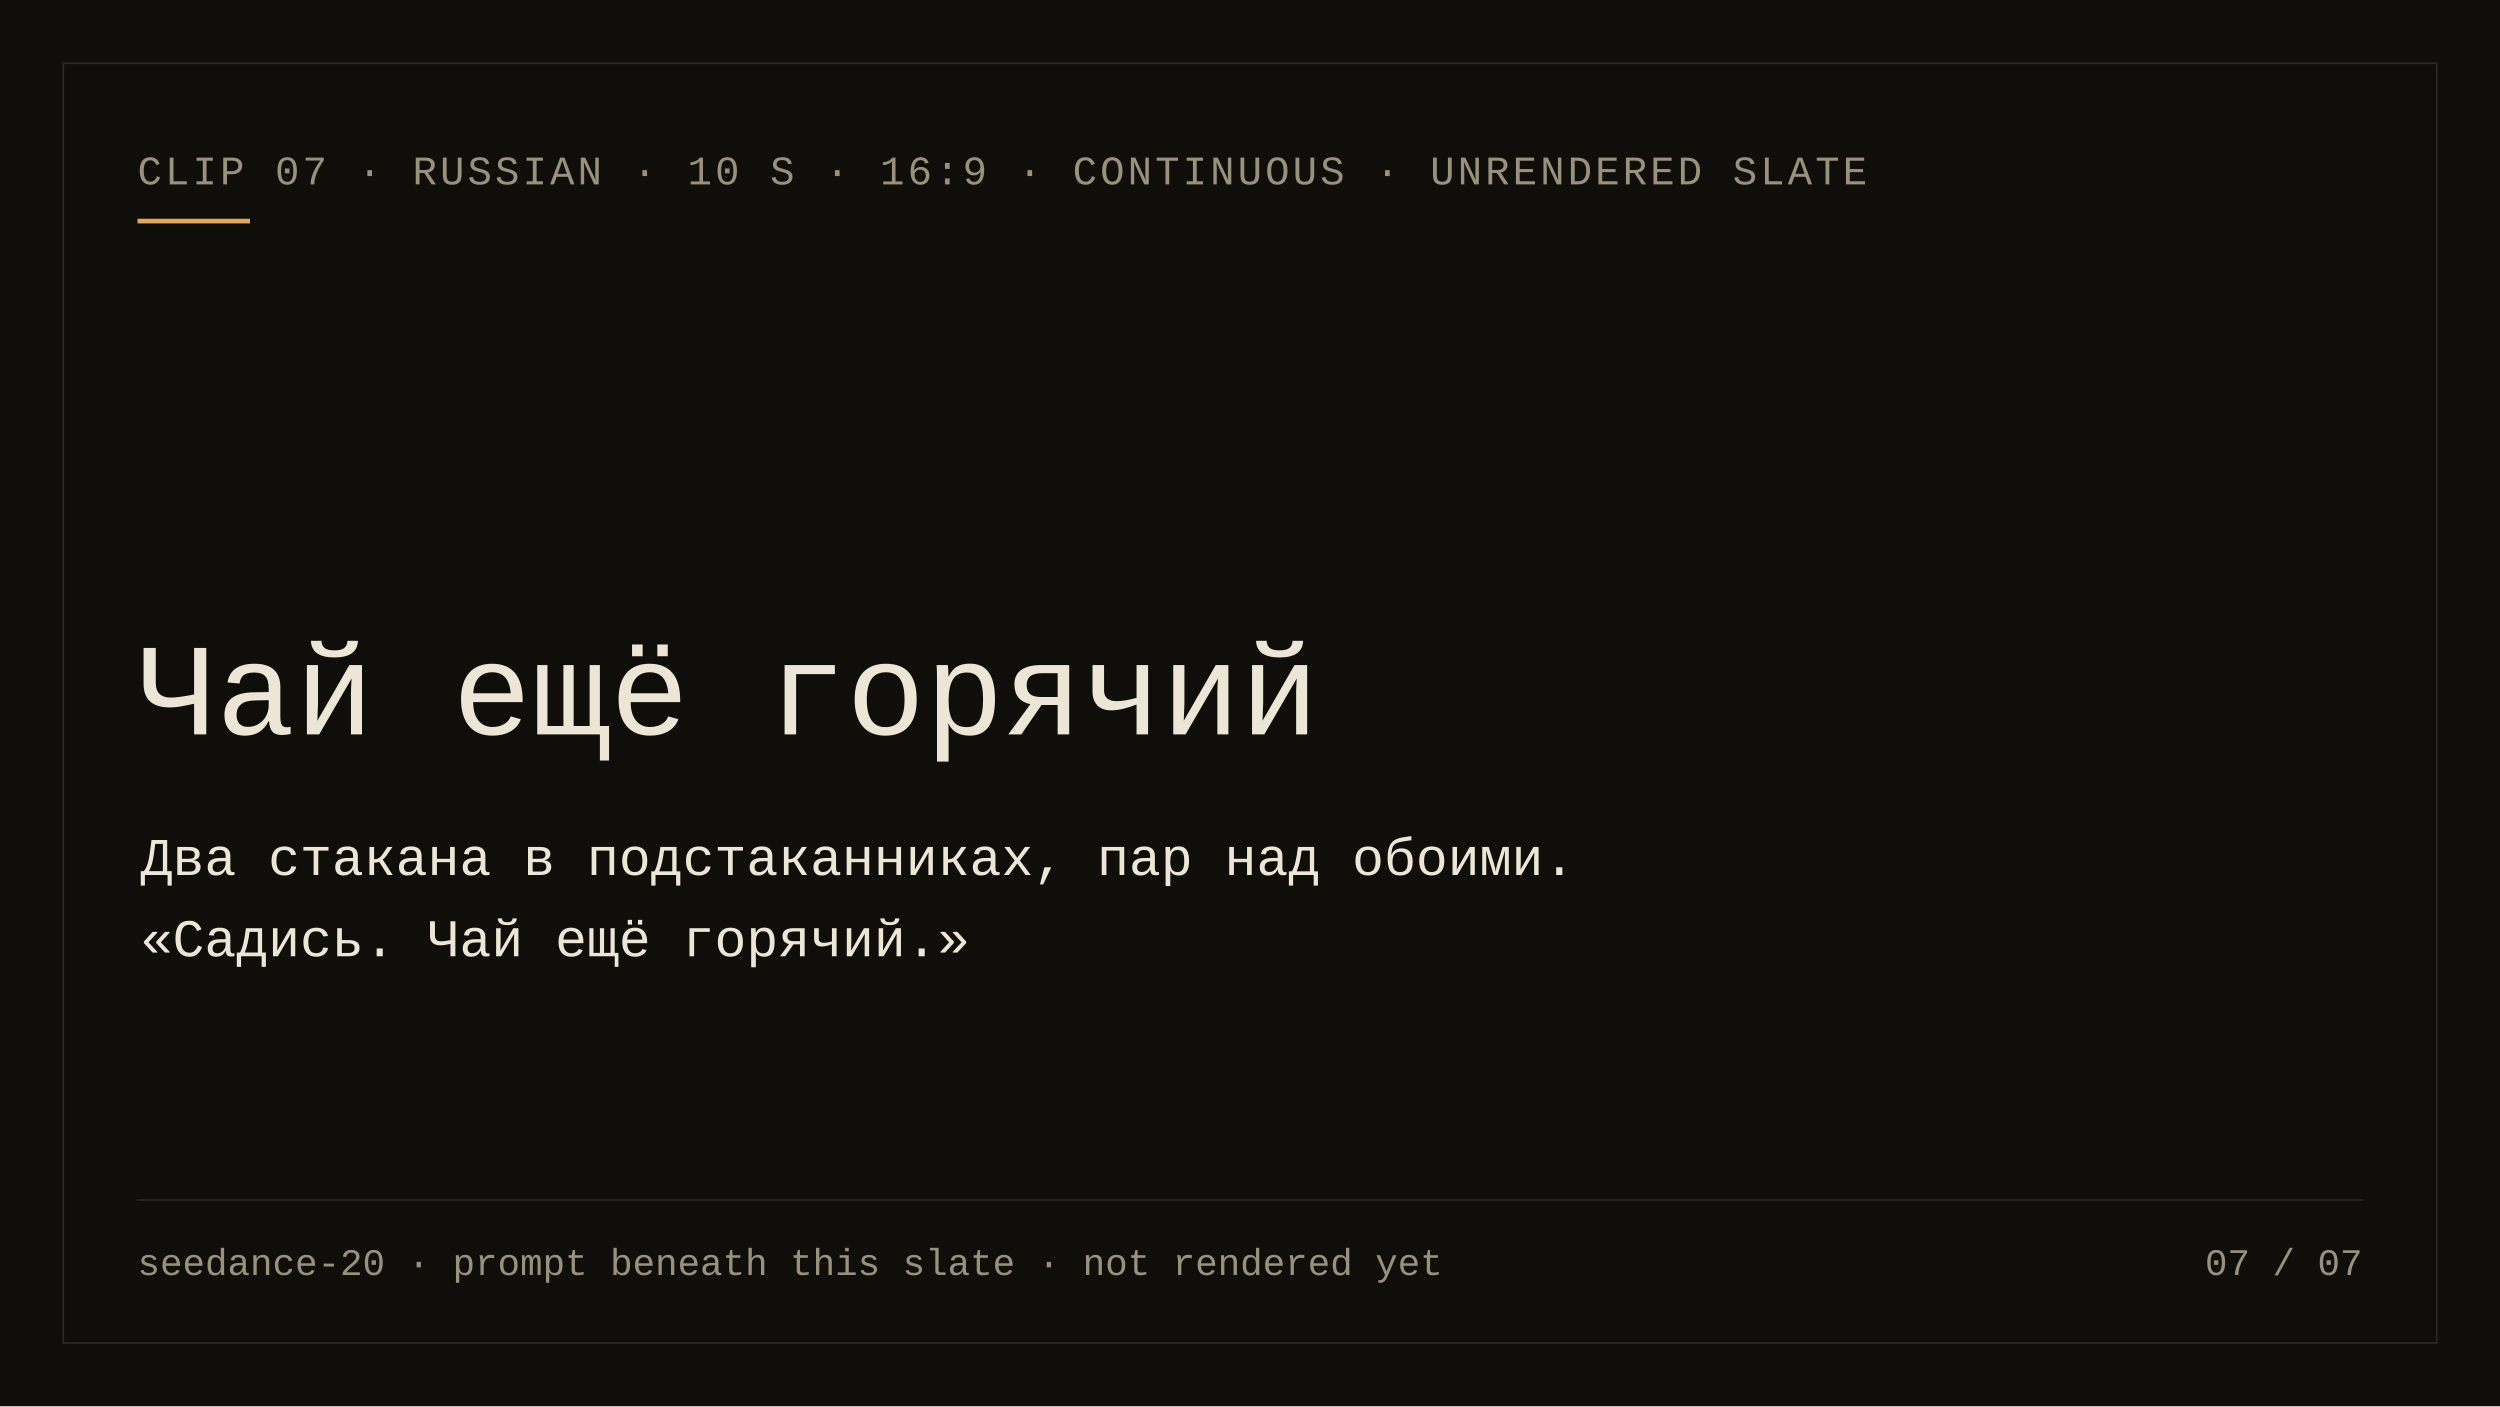
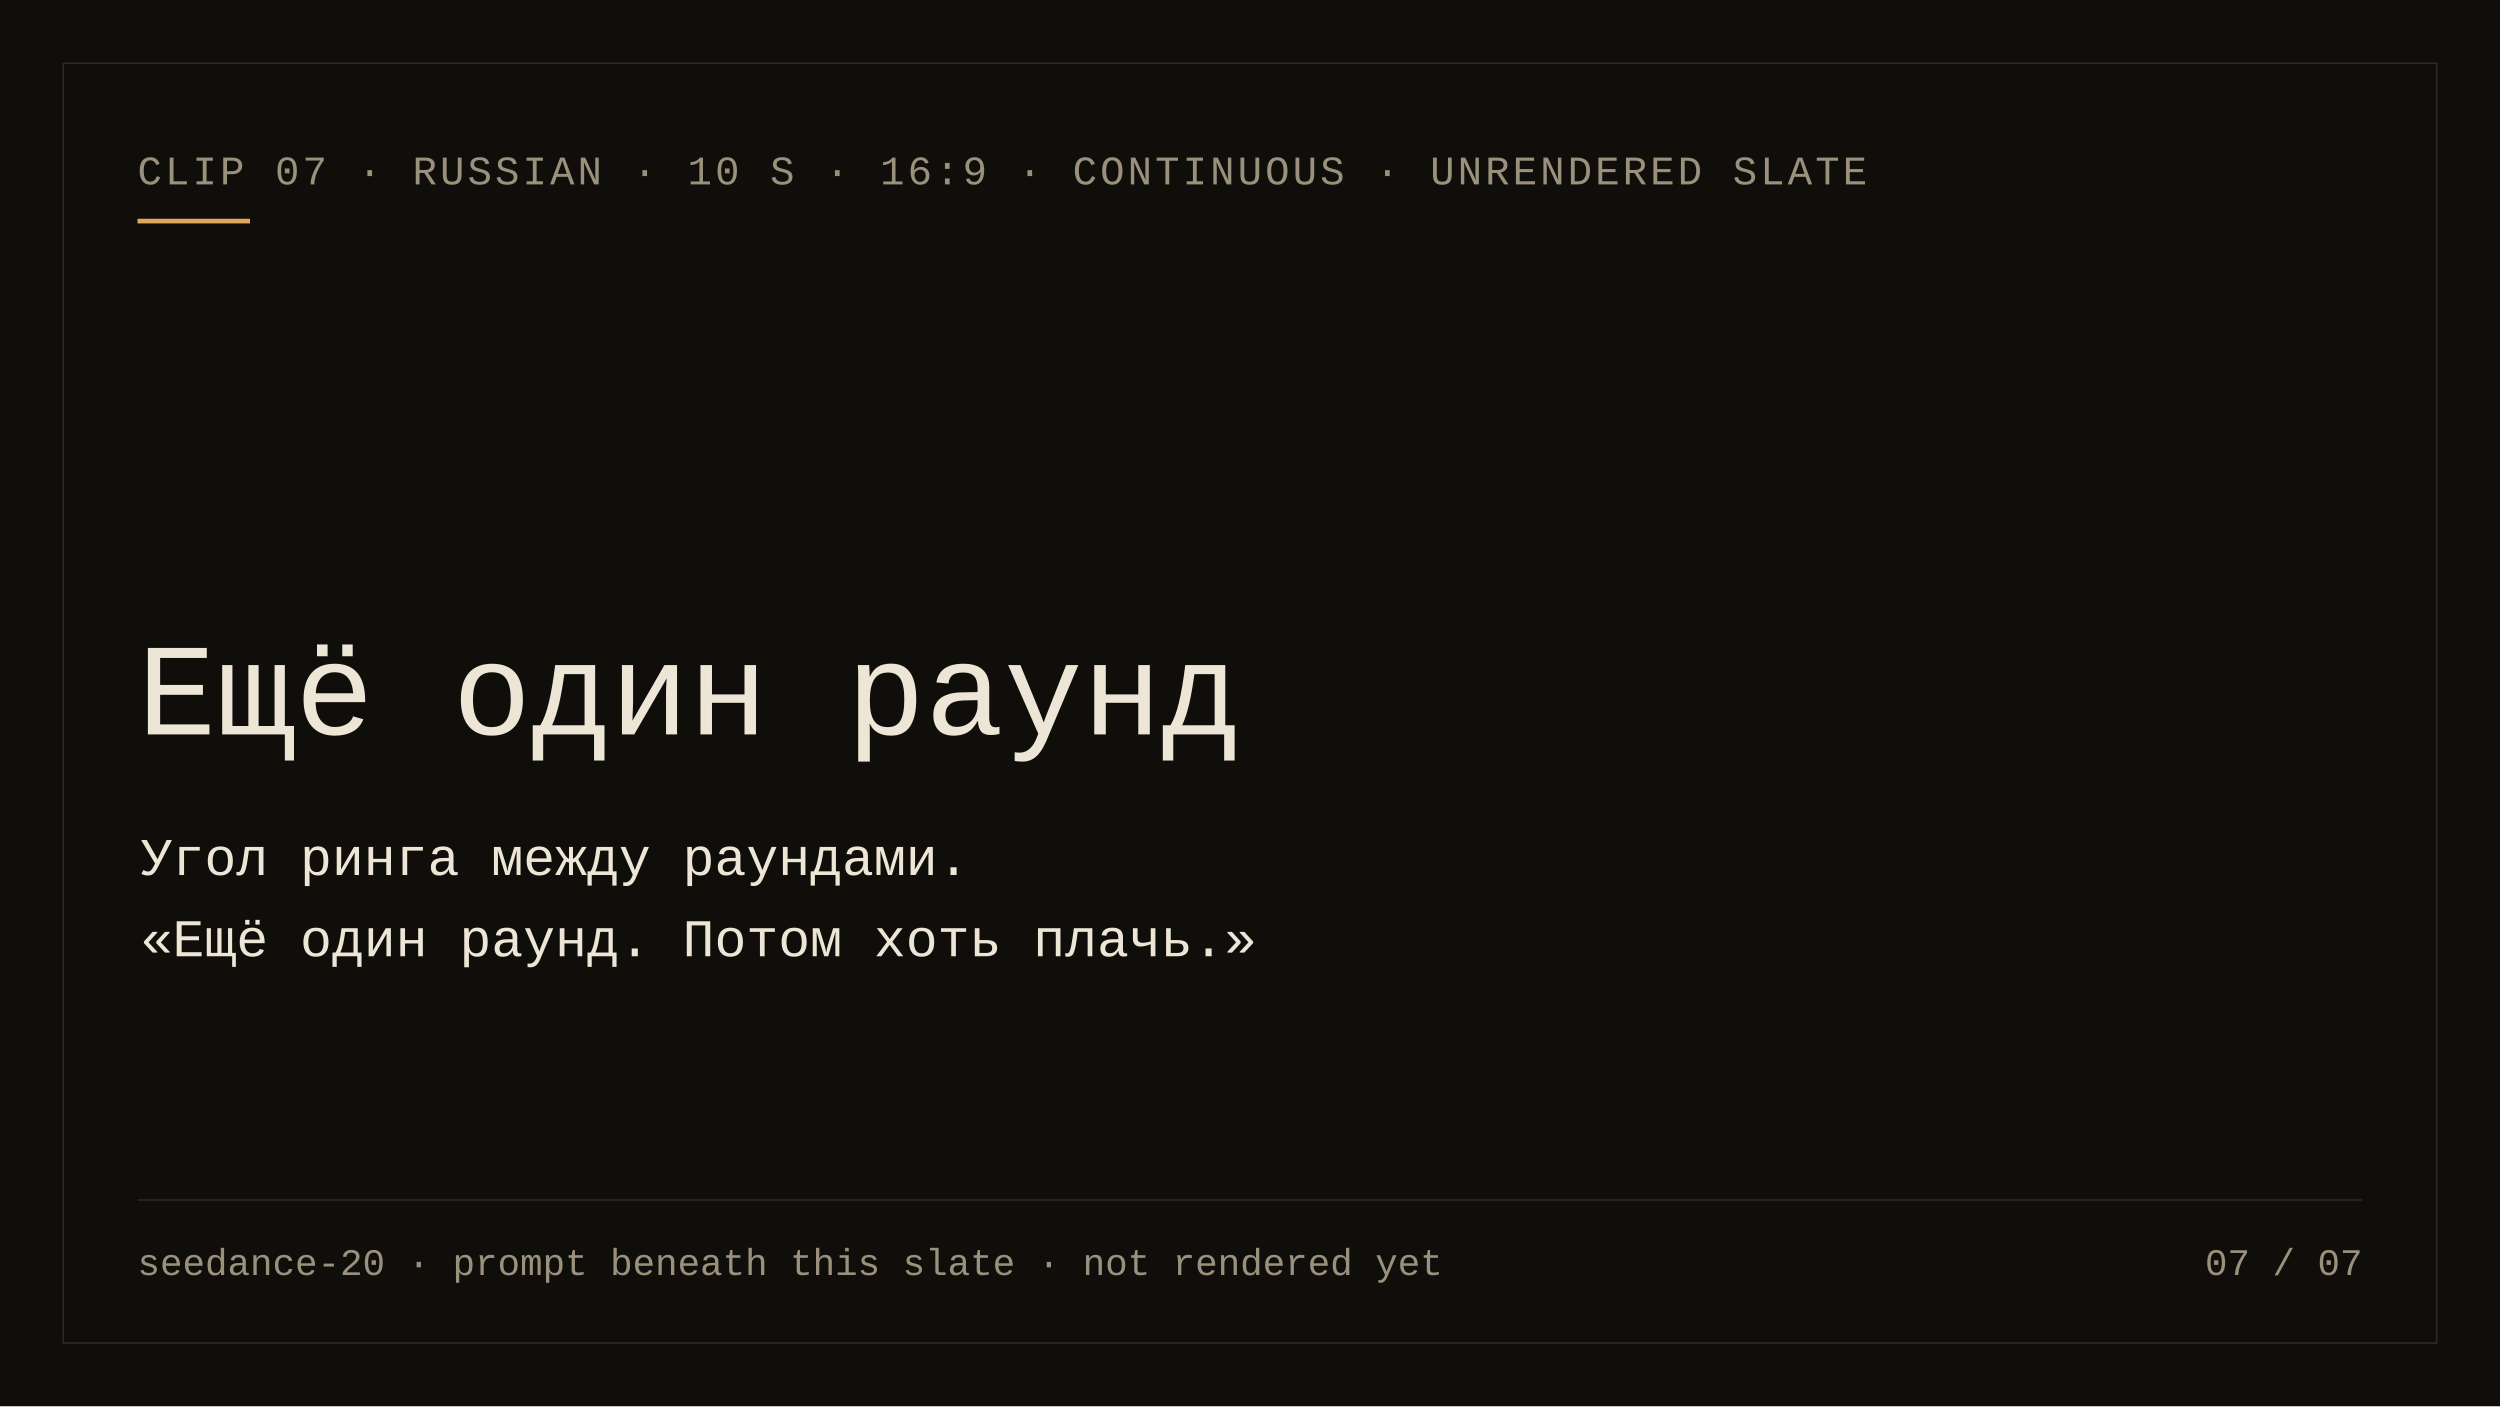
<svg xmlns="http://www.w3.org/2000/svg" viewBox="0 0 1600 900" width="1600" height="900" role="img" aria-labelledby="t d">
  <rect width="1600" height="900" fill="#100E0A" />
  <rect x="40.5" y="40.5" width="1519" height="819" fill="none" stroke="#2E2A22" stroke-width="1" />
  <text x="88" y="118" font-family="ui-monospace, SFMono-Regular, Menlo, Consolas, 'Liberation Mono', monospace" font-size="26" letter-spacing="2" fill="#9A917D">CLIP 07 · RUSSIAN · 10 S · 16:9 · CONTINUOUS · UNRENDERED SLATE</text>
  <rect x="88" y="140" width="72" height="3" fill="#E2A75E" />
-   <text x="88" y="470" font-family="ui-monospace, SFMono-Regular, Menlo, Consolas, 'Liberation Mono', monospace" font-size="84" fill="#EDE6D6">Чай ещё горячий</text>
-   <text x="90" y="560" font-family="ui-monospace, SFMono-Regular, Menlo, Consolas, 'Liberation Mono', monospace" font-size="34" fill="#EDE6D6">Два стакана в подстаканниках, пар над обоими.</text>
-   <text x="90" y="612" font-family="ui-monospace, SFMono-Regular, Menlo, Consolas, 'Liberation Mono', monospace" font-size="34" fill="#EDE6D6">«Садись. Чай ещё горячий.»</text>
+   <text x="88" y="470" font-family="ui-monospace, SFMono-Regular, Menlo, Consolas, 'Liberation Mono', monospace" font-size="84" fill="#EDE6D6">Ещё один раунд</text>
+   <text x="90" y="560" font-family="ui-monospace, SFMono-Regular, Menlo, Consolas, 'Liberation Mono', monospace" font-size="34" fill="#EDE6D6">Угол ринга между раундами.</text>
+   <text x="90" y="612" font-family="ui-monospace, SFMono-Regular, Menlo, Consolas, 'Liberation Mono', monospace" font-size="34" fill="#EDE6D6">«Ещё один раунд. Потом хоть плачь.»</text>
  <line x1="88" y1="768" x2="1512" y2="768" stroke="#2E2A22" stroke-width="1" />
  <text x="88" y="816" font-family="ui-monospace, SFMono-Regular, Menlo, Consolas, 'Liberation Mono', monospace" font-size="24" fill="#9A917D">seedance-20 · prompt beneath this slate · not rendered yet</text>
  <text x="1512" y="816" text-anchor="end" font-family="ui-monospace, SFMono-Regular, Menlo, Consolas, 'Liberation Mono', monospace" font-size="24" fill="#9A917D">07 / 07</text>
</svg>
